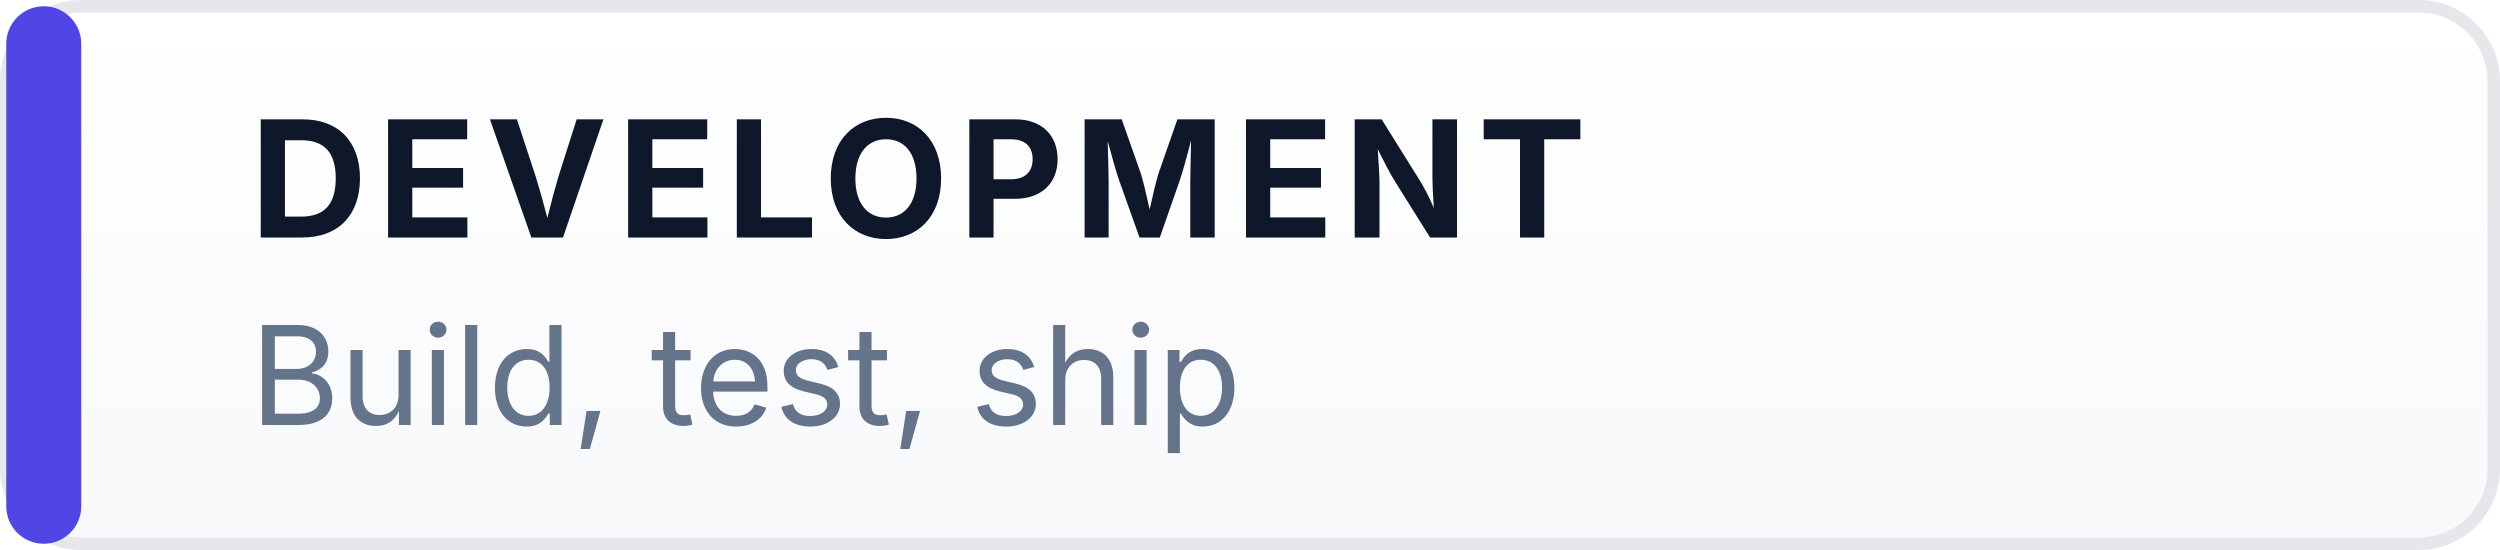
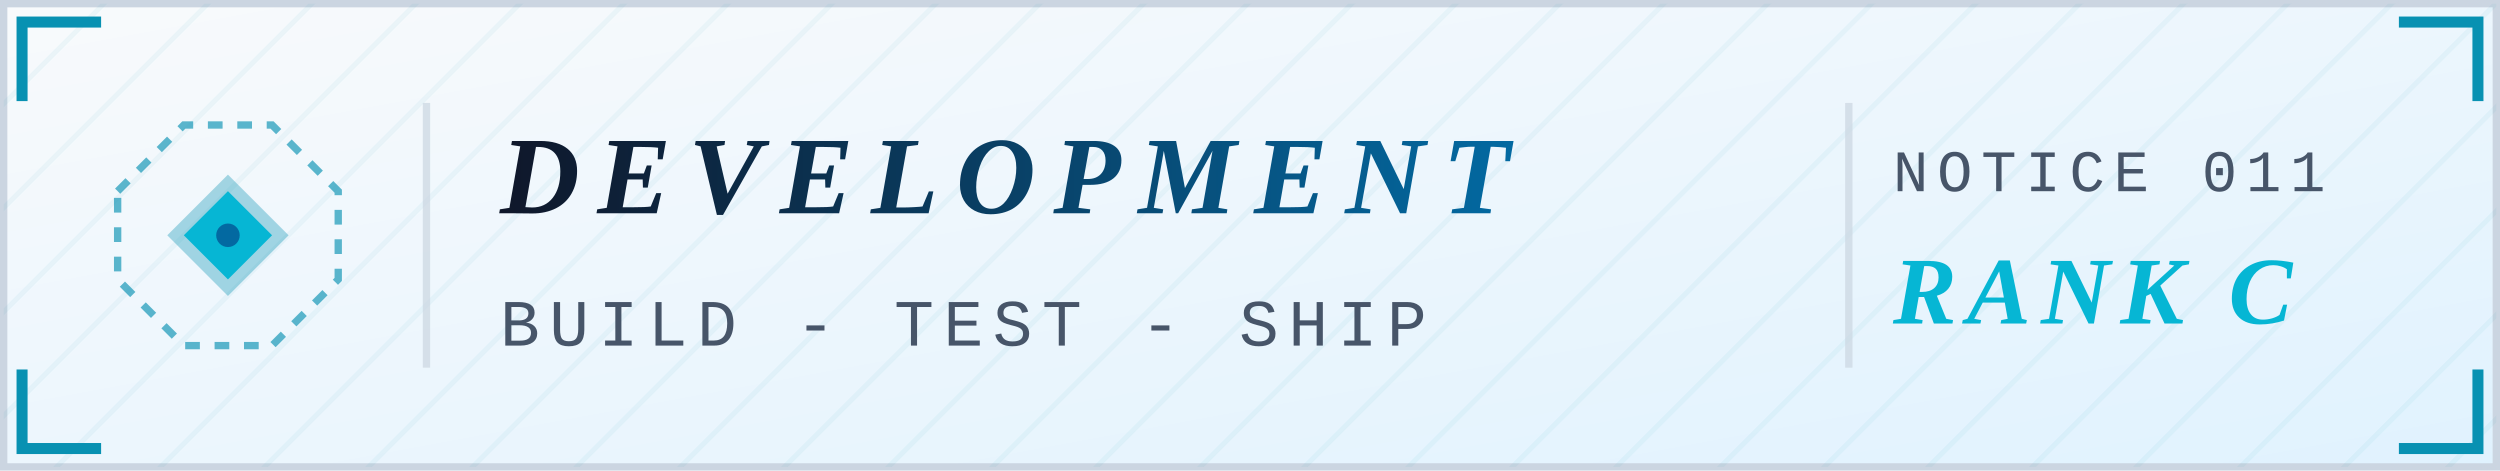
- <svg xmlns="http://www.w3.org/2000/svg" width="200" height="44" viewBox="0 0 200 44">
+ <svg xmlns="http://www.w3.org/2000/svg" width="340" height="64" viewBox="0 0 340 64">
  <defs>
-     <linearGradient id="bg" x1="0" y1="0" x2="0" y2="1">
-       <stop offset="0" stop-color="#FFFFFF" />
-       <stop offset="1" stop-color="#F8F9FB" />
+     <linearGradient id="bg" x1="0" y1="0" x2="1" y2="1">
+       <stop offset="0" stop-color="#F8FAFC" />
+       <stop offset="1" stop-color="#E0F2FE" />
    </linearGradient>
+     <linearGradient id="titleGrad" x1="0" y1="0" x2="1" y2="0">
+       <stop offset="0" stop-color="#0F172A" />
+       <stop offset="1" stop-color="#0369A1" />
+     </linearGradient>
+     <linearGradient id="shim" x1="0" y1="0" x2="1" y2="0">
+       <stop offset="0" stop-color="#0891B2" stop-opacity="0" />
+       <stop offset="0.5" stop-color="#06B6D4" stop-opacity="0.75" />
+       <stop offset="1" stop-color="#0891B2" stop-opacity="0" />
+     </linearGradient>
+     <pattern id="grid" patternUnits="userSpaceOnUse" width="10" height="10" patternTransform="rotate(45)">
+       <line x1="0" y1="0" x2="0" y2="10" stroke="#0891B2" stroke-width="1.4" opacity="0.05" />
+     </pattern>
  </defs>
-   <rect x="0.5" y="0.5" width="199" height="43" rx="6" ry="6" fill="url(#bg)" stroke="#E5E7EB" />
-   <rect x="0.5" y="0.5" width="6" height="43" rx="3" ry="3" fill="#4F46E5" />
-   <text x="20" y="19" font-family="-apple-system, BlinkMacSystemFont, 'Segoe UI', sans-serif" font-size="13" font-weight="700" letter-spacing="0.8" fill="#0F172A">DEVELOPMENT</text>
-   <text x="20" y="34" font-family="-apple-system, BlinkMacSystemFont, 'Segoe UI', sans-serif" font-size="11" font-weight="400" fill="#64748B">Build, test, ship</text>
+   <rect x="0.5" y="0.5" width="339" height="63" fill="url(#bg)" stroke="#CBD5E1" />
+   <rect x="0.5" y="0.5" width="339" height="63" fill="url(#grid)" />
+   <path d="M 3 13 L 3 3 L 13 3" stroke="#0891B2" stroke-width="1.5" fill="none" stroke-linecap="square" />
+   <path d="M 327 3 L 337 3 L 337 13" stroke="#0891B2" stroke-width="1.5" fill="none" stroke-linecap="square" />
+   <path d="M 3 51 L 3 61 L 13 61" stroke="#0891B2" stroke-width="1.5" fill="none" stroke-linecap="square" />
+   <path d="M 327 61 L 337 61 L 337 51" stroke="#0891B2" stroke-width="1.5" fill="none" stroke-linecap="square" />
+   <g transform="translate(31.0 32.0)">
+     <polygon points="-15,-6.0 -6.0,-15 6.0,-15 15,-6.0 15,6.0 6.0,15 -6.0,15 -15,6.0" fill="none" stroke="#0891B2" stroke-width="1" stroke-dasharray="2 2" opacity="0.65" />
+     <polygon points="0,-8.25 8.25,0 0,8.25 -8.25,0" fill="#0891B2" opacity="0.35" />
+     <polygon points="0,-6.0 6.0,0 0,6.0 -6.0,0" fill="#06B6D4" />
+     <circle cx="0" cy="0" r="1.6" fill="#0369A1" />
+   </g>
+   <line x1="58" y1="14" x2="58" y2="50" stroke="#CBD5E1" stroke-width="1" opacity="0.7" />
+   <text x="68" y="29" font-family="Georgia, 'Crimson Text', 'Times New Roman', serif" font-size="15" font-weight="700" font-style="italic" letter-spacing="2.4" fill="url(#titleGrad)">DEVELOPMENT</text>
+   <text x="68" y="47" font-family="'SF Mono', Menlo, Consolas, 'Courier New', monospace" font-size="9" letter-spacing="1.3" fill="#475569">BUILD - TEST - SHIP</text>
+   <line x1="251.44" y1="14" x2="251.44" y2="50" stroke="#CBD5E1" stroke-width="1" opacity="0.7" />
+   <text x="257.44" y="26" font-family="'SF Mono', Menlo, Consolas, 'Courier New', monospace" font-size="8" letter-spacing="1.2" fill="#475569">NOTICE 011</text>
+   <text x="257.44" y="44" font-family="Georgia, 'Crimson Text', 'Times New Roman', serif" font-size="13" font-weight="700" font-style="italic" letter-spacing="1.4" fill="#06B6D4">RANK C</text>
+   <line x1="14" y1="60" x2="326" y2="60" stroke="url(#shim)" stroke-width="1" />
</svg>
